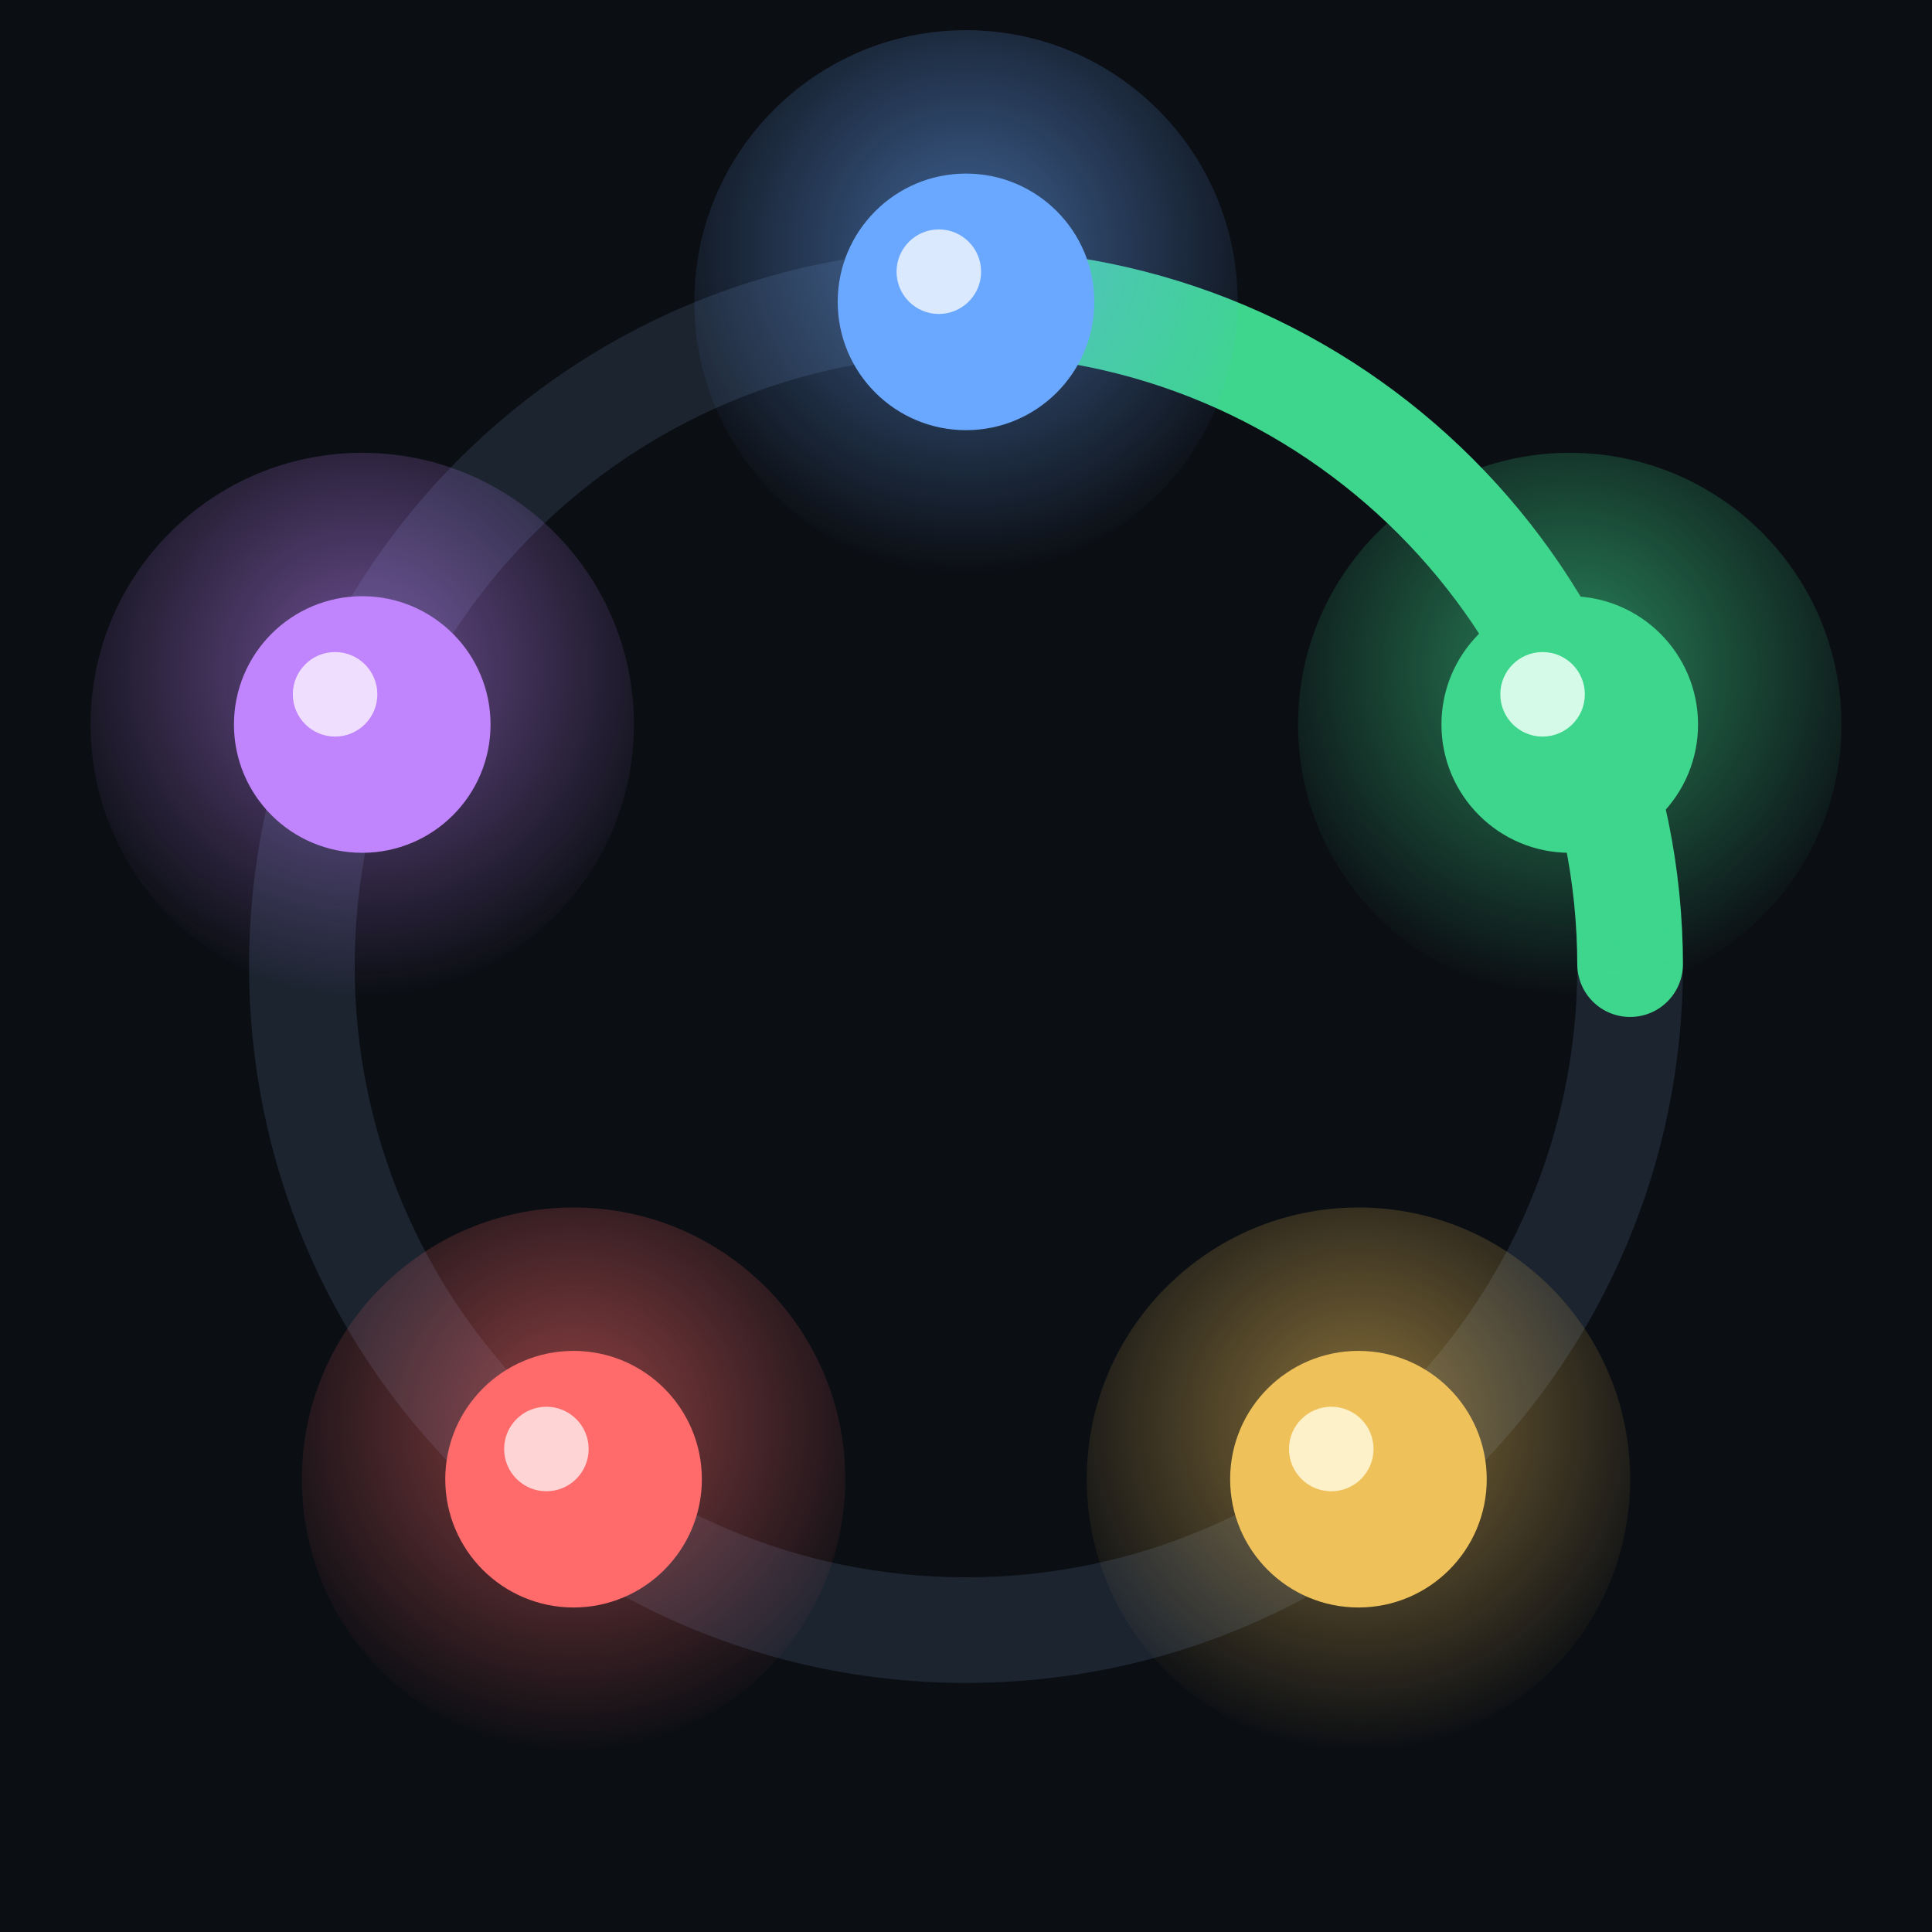
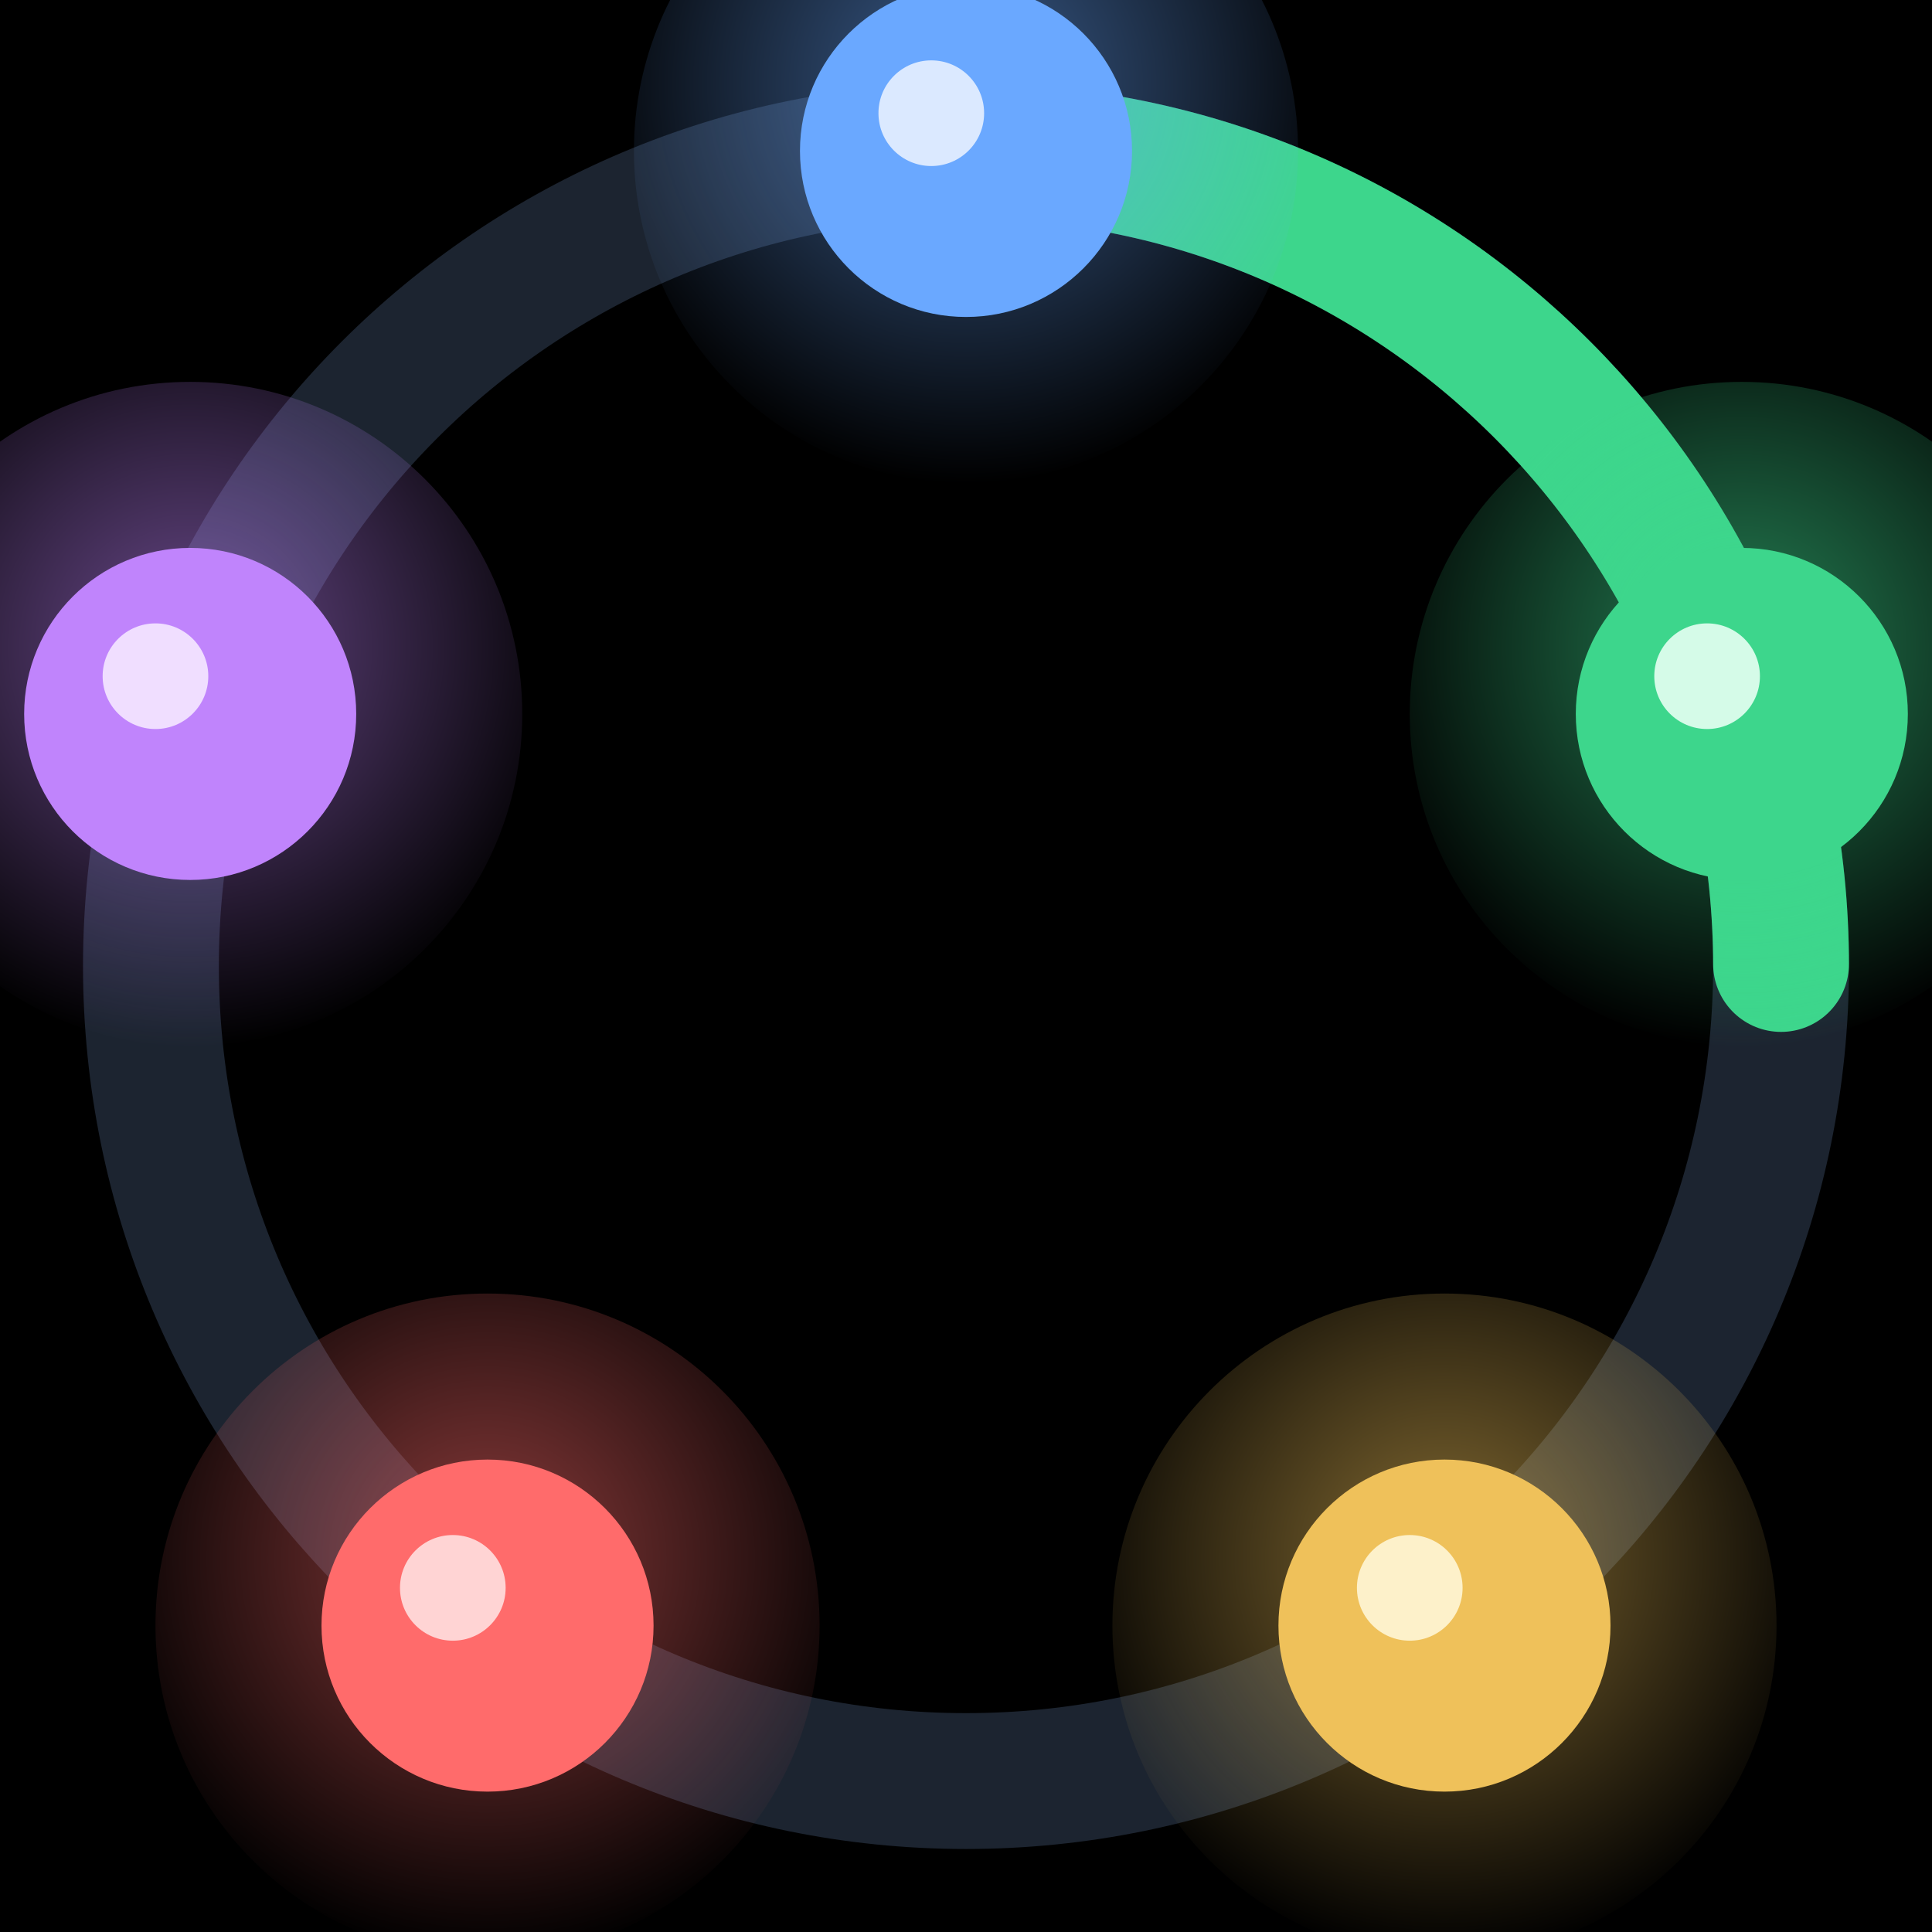
<svg xmlns="http://www.w3.org/2000/svg" viewBox="0 0 128 128" role="img" aria-label="Build monitor">
  <defs>
    <radialGradient id="wash-blue" cx="50%" cy="40%" r="60%">
      <stop offset="0%" stop-color="#6aa8ff" stop-opacity="0.55" />
      <stop offset="100%" stop-color="#6aa8ff" stop-opacity="0" />
    </radialGradient>
    <radialGradient id="wash-green" cx="50%" cy="40%" r="60%">
      <stop offset="0%" stop-color="#3dd68c" stop-opacity="0.6" />
      <stop offset="100%" stop-color="#3dd68c" stop-opacity="0" />
    </radialGradient>
    <radialGradient id="wash-yellow" cx="50%" cy="40%" r="60%">
      <stop offset="0%" stop-color="#efc15a" stop-opacity="0.55" />
      <stop offset="100%" stop-color="#efc15a" stop-opacity="0" />
    </radialGradient>
    <radialGradient id="wash-red" cx="50%" cy="40%" r="60%">
      <stop offset="0%" stop-color="#ff6b6b" stop-opacity="0.55" />
      <stop offset="100%" stop-color="#ff6b6b" stop-opacity="0" />
    </radialGradient>
    <radialGradient id="wash-purple" cx="50%" cy="40%" r="60%">
      <stop offset="0%" stop-color="#c084fc" stop-opacity="0.55" />
      <stop offset="100%" stop-color="#c084fc" stop-opacity="0" />
    </radialGradient>
  </defs>
-   <rect width="128" height="128" fill="#0b0e13" />
-   <circle cx="64" cy="64" r="44" fill="none" stroke="#1c2430" stroke-width="7" />
-   <circle cx="64" cy="64" r="44" fill="none" stroke="#3dd68c" stroke-width="7" stroke-linecap="round" stroke-dasharray="69 208" transform="rotate(-90 64 64)" />
-   <circle cx="64" cy="20" r="18" fill="url(#wash-blue)" />
-   <circle cx="104" cy="48" r="18" fill="url(#wash-green)" />
-   <circle cx="90" cy="98" r="18" fill="url(#wash-yellow)" />
-   <circle cx="38" cy="98" r="18" fill="url(#wash-red)" />
-   <circle cx="24" cy="48" r="18" fill="url(#wash-purple)" />
-   <circle cx="64" cy="20" r="8.5" fill="#6aa8ff" />
-   <circle cx="62.2" cy="18" r="2.8" fill="#e8f1ff" opacity="0.9" />
-   <circle cx="104" cy="48" r="8.5" fill="#3dd68c" />
-   <circle cx="102.2" cy="46" r="2.8" fill="#e6fff2" opacity="0.9" />
-   <circle cx="90" cy="98" r="8.5" fill="#efc15a" />
-   <circle cx="88.2" cy="96" r="2.8" fill="#fff6d6" opacity="0.9" />
-   <circle cx="38" cy="98" r="8.5" fill="#ff6b6b" />
-   <circle cx="36.2" cy="96" r="2.8" fill="#ffe0e0" opacity="0.9" />
-   <circle cx="24" cy="48" r="8.5" fill="#c084fc" />
-   <circle cx="22.2" cy="46" r="2.8" fill="#f5e8ff" opacity="0.9" />
+   <rect width="128" height="128" fill="#000000" />
+   <circle cx="64" cy="64" r="54" fill="none" stroke="#1c2430" stroke-width="9" />
+   <circle cx="64" cy="64" r="54" fill="none" stroke="#3dd68c" stroke-width="9" stroke-linecap="round" stroke-dasharray="84.7 254.6" transform="rotate(-90 64 64)" />
+   <circle cx="64" cy="10" r="22" fill="url(#wash-blue)" />
+   <circle cx="115.4" cy="47.3" r="22" fill="url(#wash-green)" />
+   <circle cx="95.7" cy="107.7" r="22" fill="url(#wash-yellow)" />
+   <circle cx="32.3" cy="107.7" r="22" fill="url(#wash-red)" />
+   <circle cx="12.6" cy="47.3" r="22" fill="url(#wash-purple)" />
+   <circle cx="64" cy="10" r="11" fill="#6aa8ff" />
+   <circle cx="61.7" cy="7.5" r="3.5" fill="#e8f1ff" opacity="0.9" />
+   <circle cx="115.4" cy="47.3" r="11" fill="#3dd68c" />
+   <circle cx="113.1" cy="44.8" r="3.5" fill="#e6fff2" opacity="0.9" />
+   <circle cx="95.7" cy="107.7" r="11" fill="#efc15a" />
+   <circle cx="93.4" cy="105.2" r="3.5" fill="#fff6d6" opacity="0.9" />
+   <circle cx="32.3" cy="107.7" r="11" fill="#ff6b6b" />
+   <circle cx="30" cy="105.2" r="3.5" fill="#ffe0e0" opacity="0.9" />
+   <circle cx="12.6" cy="47.3" r="11" fill="#c084fc" />
+   <circle cx="10.3" cy="44.8" r="3.5" fill="#f5e8ff" opacity="0.9" />
</svg>
